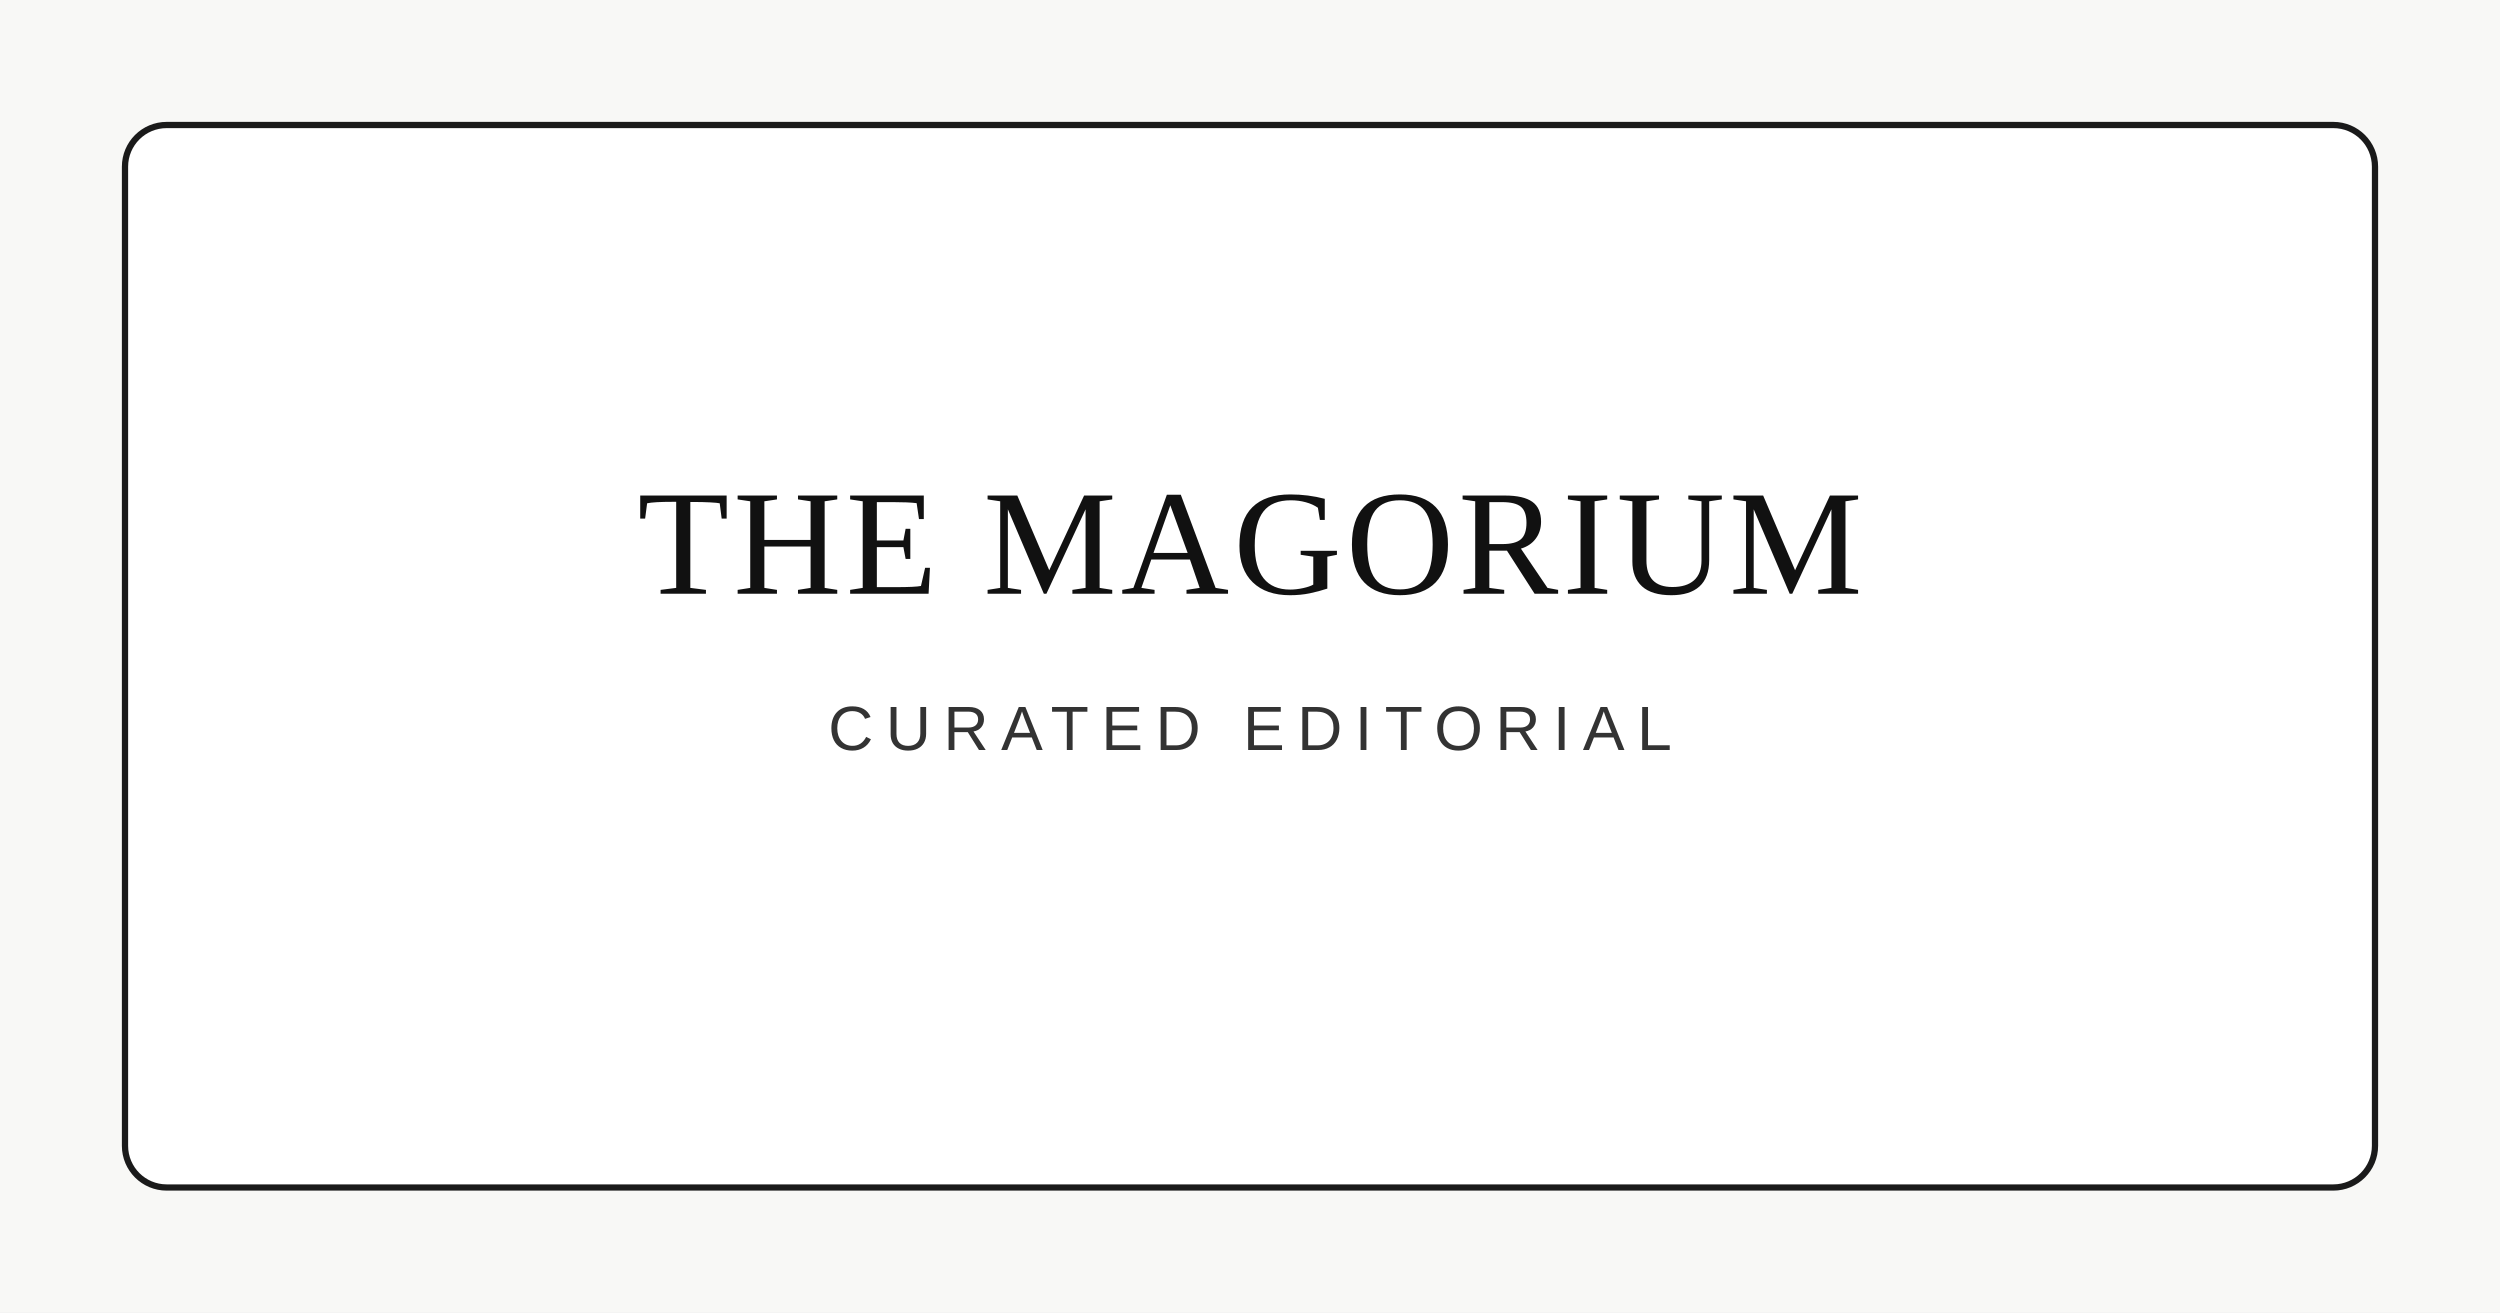
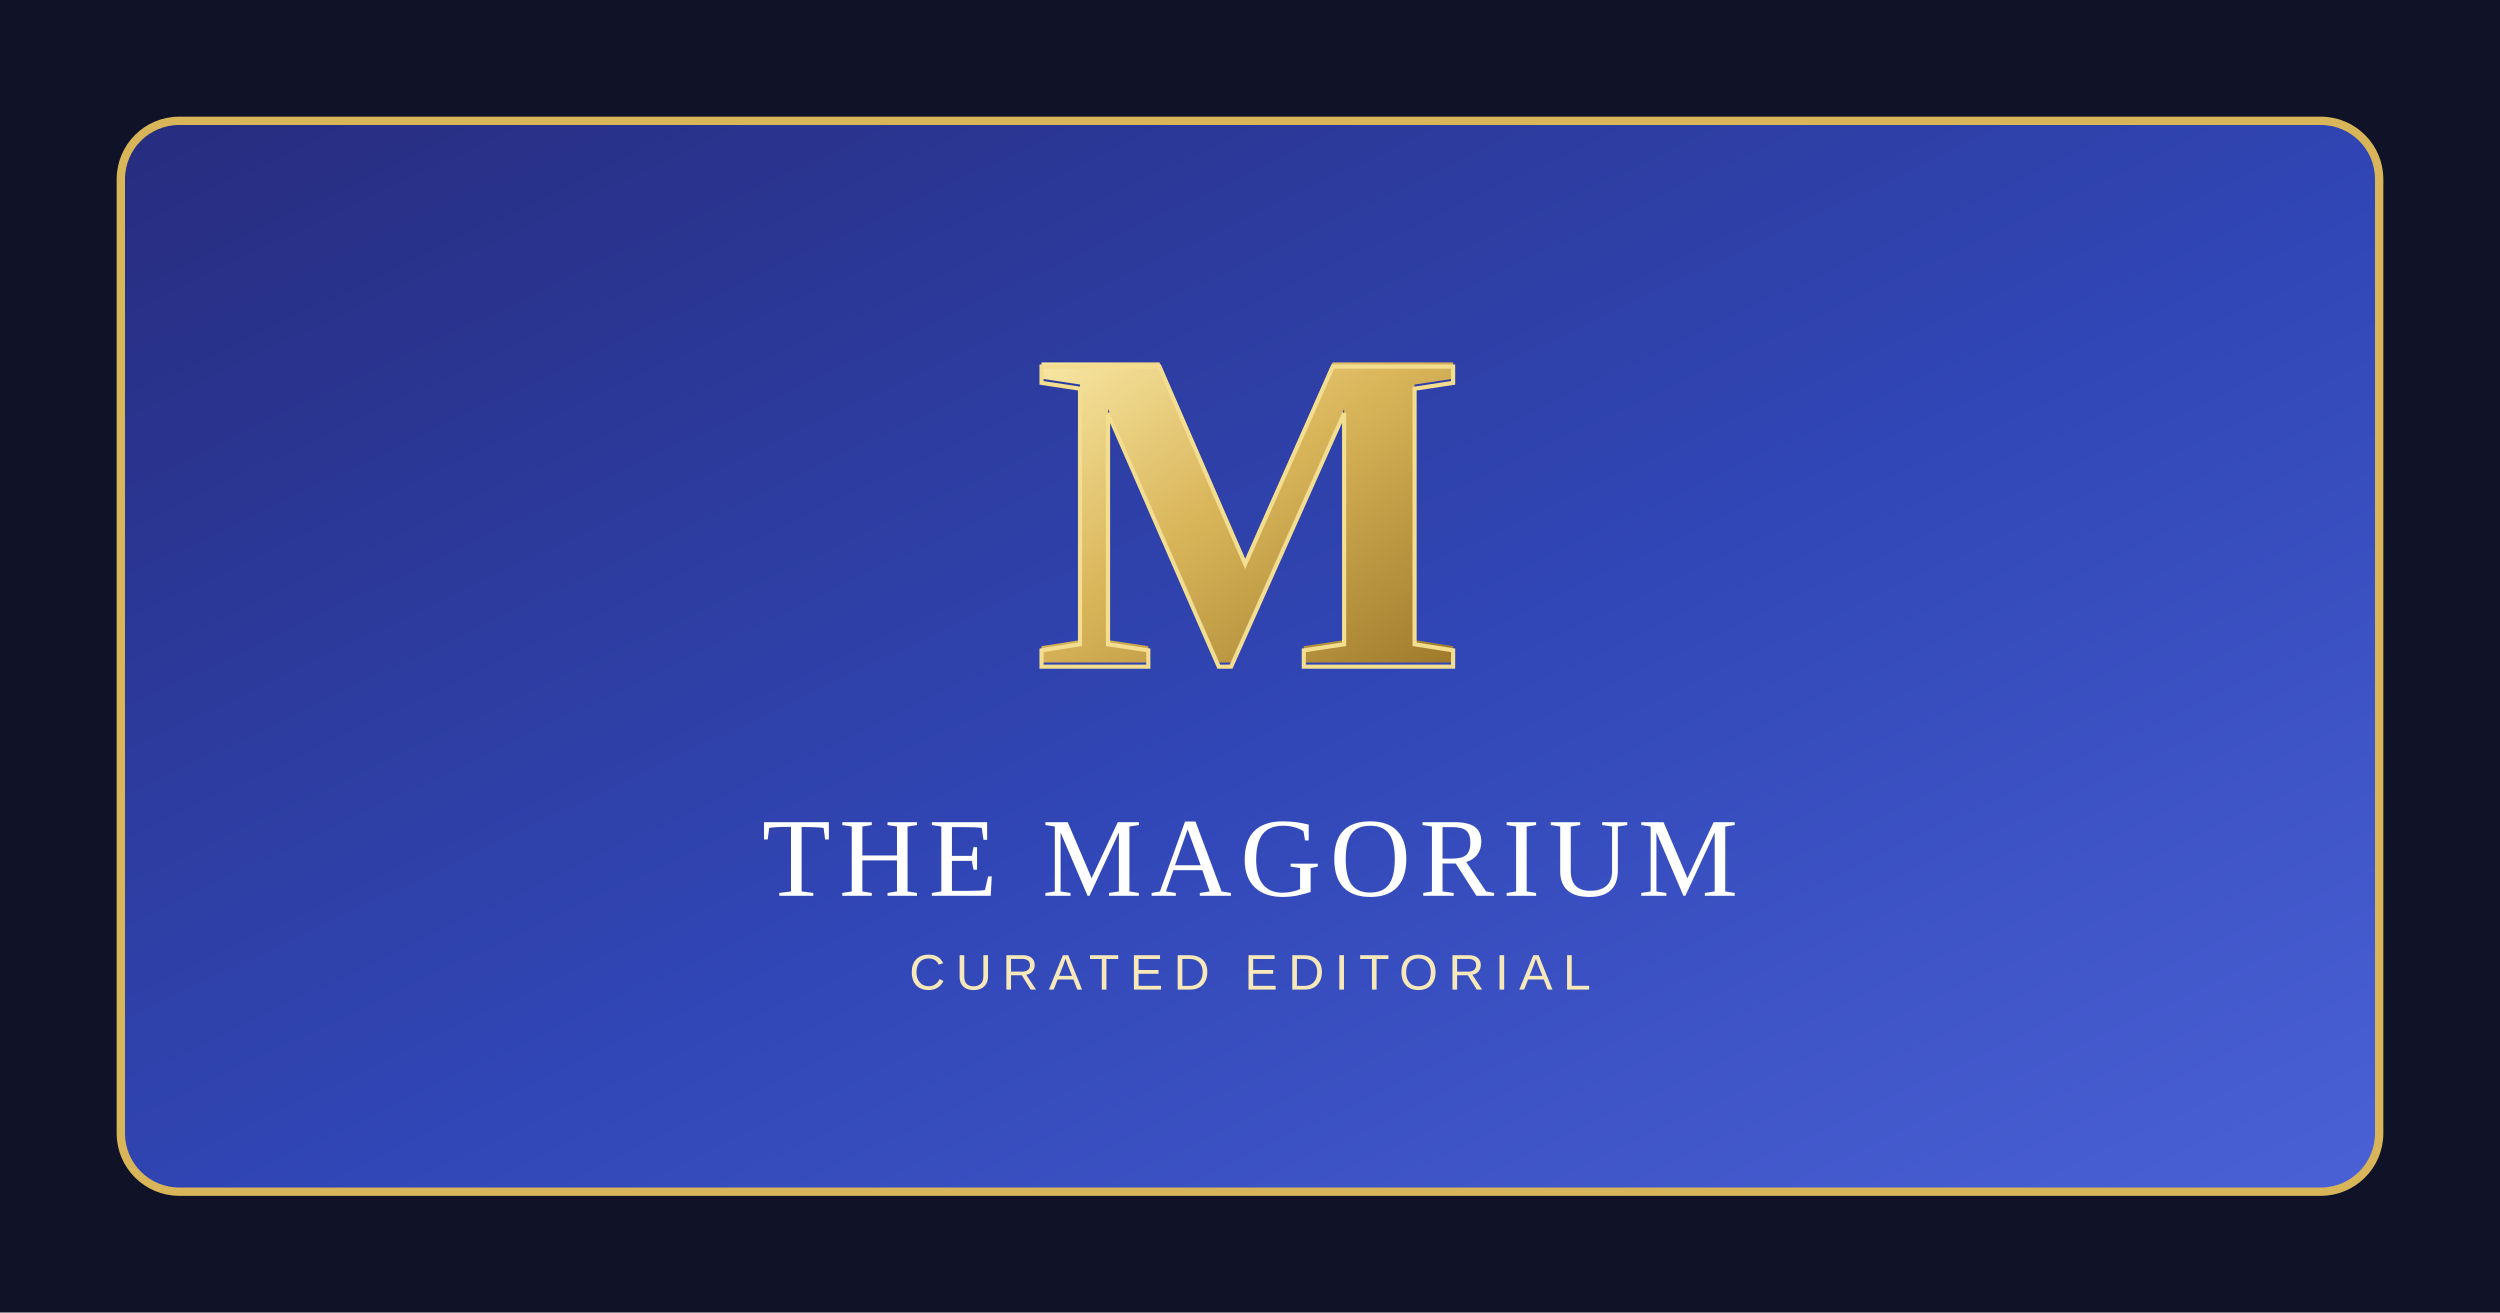
<svg xmlns="http://www.w3.org/2000/svg" viewBox="0 0 1200 630" role="img" aria-labelledby="title desc">
-   <rect width="1200" height="630" fill="#f8f8f6" />
-   <rect x="60" y="60" width="1080" height="510" rx="20" fill="#ffffff" stroke="#1a1a1a" stroke-width="3" />
-   <text x="600" y="285" text-anchor="middle" font-family="Georgia, 'Times New Roman', serif" font-size="72" fill="#111111" letter-spacing="2">
+   <defs>
+     <linearGradient id="bg-gradient" x1="0" y1="0" x2="1" y2="1">
+       <stop offset="0%" stop-color="#272c7e" />
+       <stop offset="55%" stop-color="#3147b7" />
+       <stop offset="100%" stop-color="#4a61d6" />
+     </linearGradient>
+     <linearGradient id="gold-gradient" x1="0" y1="0" x2="1" y2="1">
+       <stop offset="0%" stop-color="#f8e7a3" />
+       <stop offset="45%" stop-color="#d9b55a" />
+       <stop offset="100%" stop-color="#9f7a2b" />
+     </linearGradient>
+   </defs>
+   <rect width="1200" height="630" fill="#101327" />
+   <rect x="58" y="58" width="1084" height="514" rx="28" fill="url(#bg-gradient)" stroke="#d9b55a" stroke-width="4" />
+   <g transform="translate(0 6)">
+     <text x="600" y="312" text-anchor="middle" font-family="Georgia, 'Times New Roman', serif" font-size="220" font-weight="700" fill="url(#gold-gradient)">
+       M
+     </text>
+     <text x="600" y="314" text-anchor="middle" font-family="Georgia, 'Times New Roman', serif" font-size="220" font-weight="700" fill="none" stroke="#f3dd8f" stroke-width="2">
+       M
+     </text>
+   </g>
+   <text x="600" y="430" text-anchor="middle" font-family="Georgia, 'Times New Roman', serif" font-size="54" letter-spacing="4" fill="#ffffff">
    THE MAGORIUM
  </text>
-   <text x="600" y="360" text-anchor="middle" font-family="Arial, Helvetica, sans-serif" font-size="30" fill="#333333" letter-spacing="6">
+   <text x="600" y="475" text-anchor="middle" font-family="Arial, Helvetica, sans-serif" font-size="24" letter-spacing="5" fill="#f6e8b8">
    CURATED EDITORIAL
  </text>
</svg>
